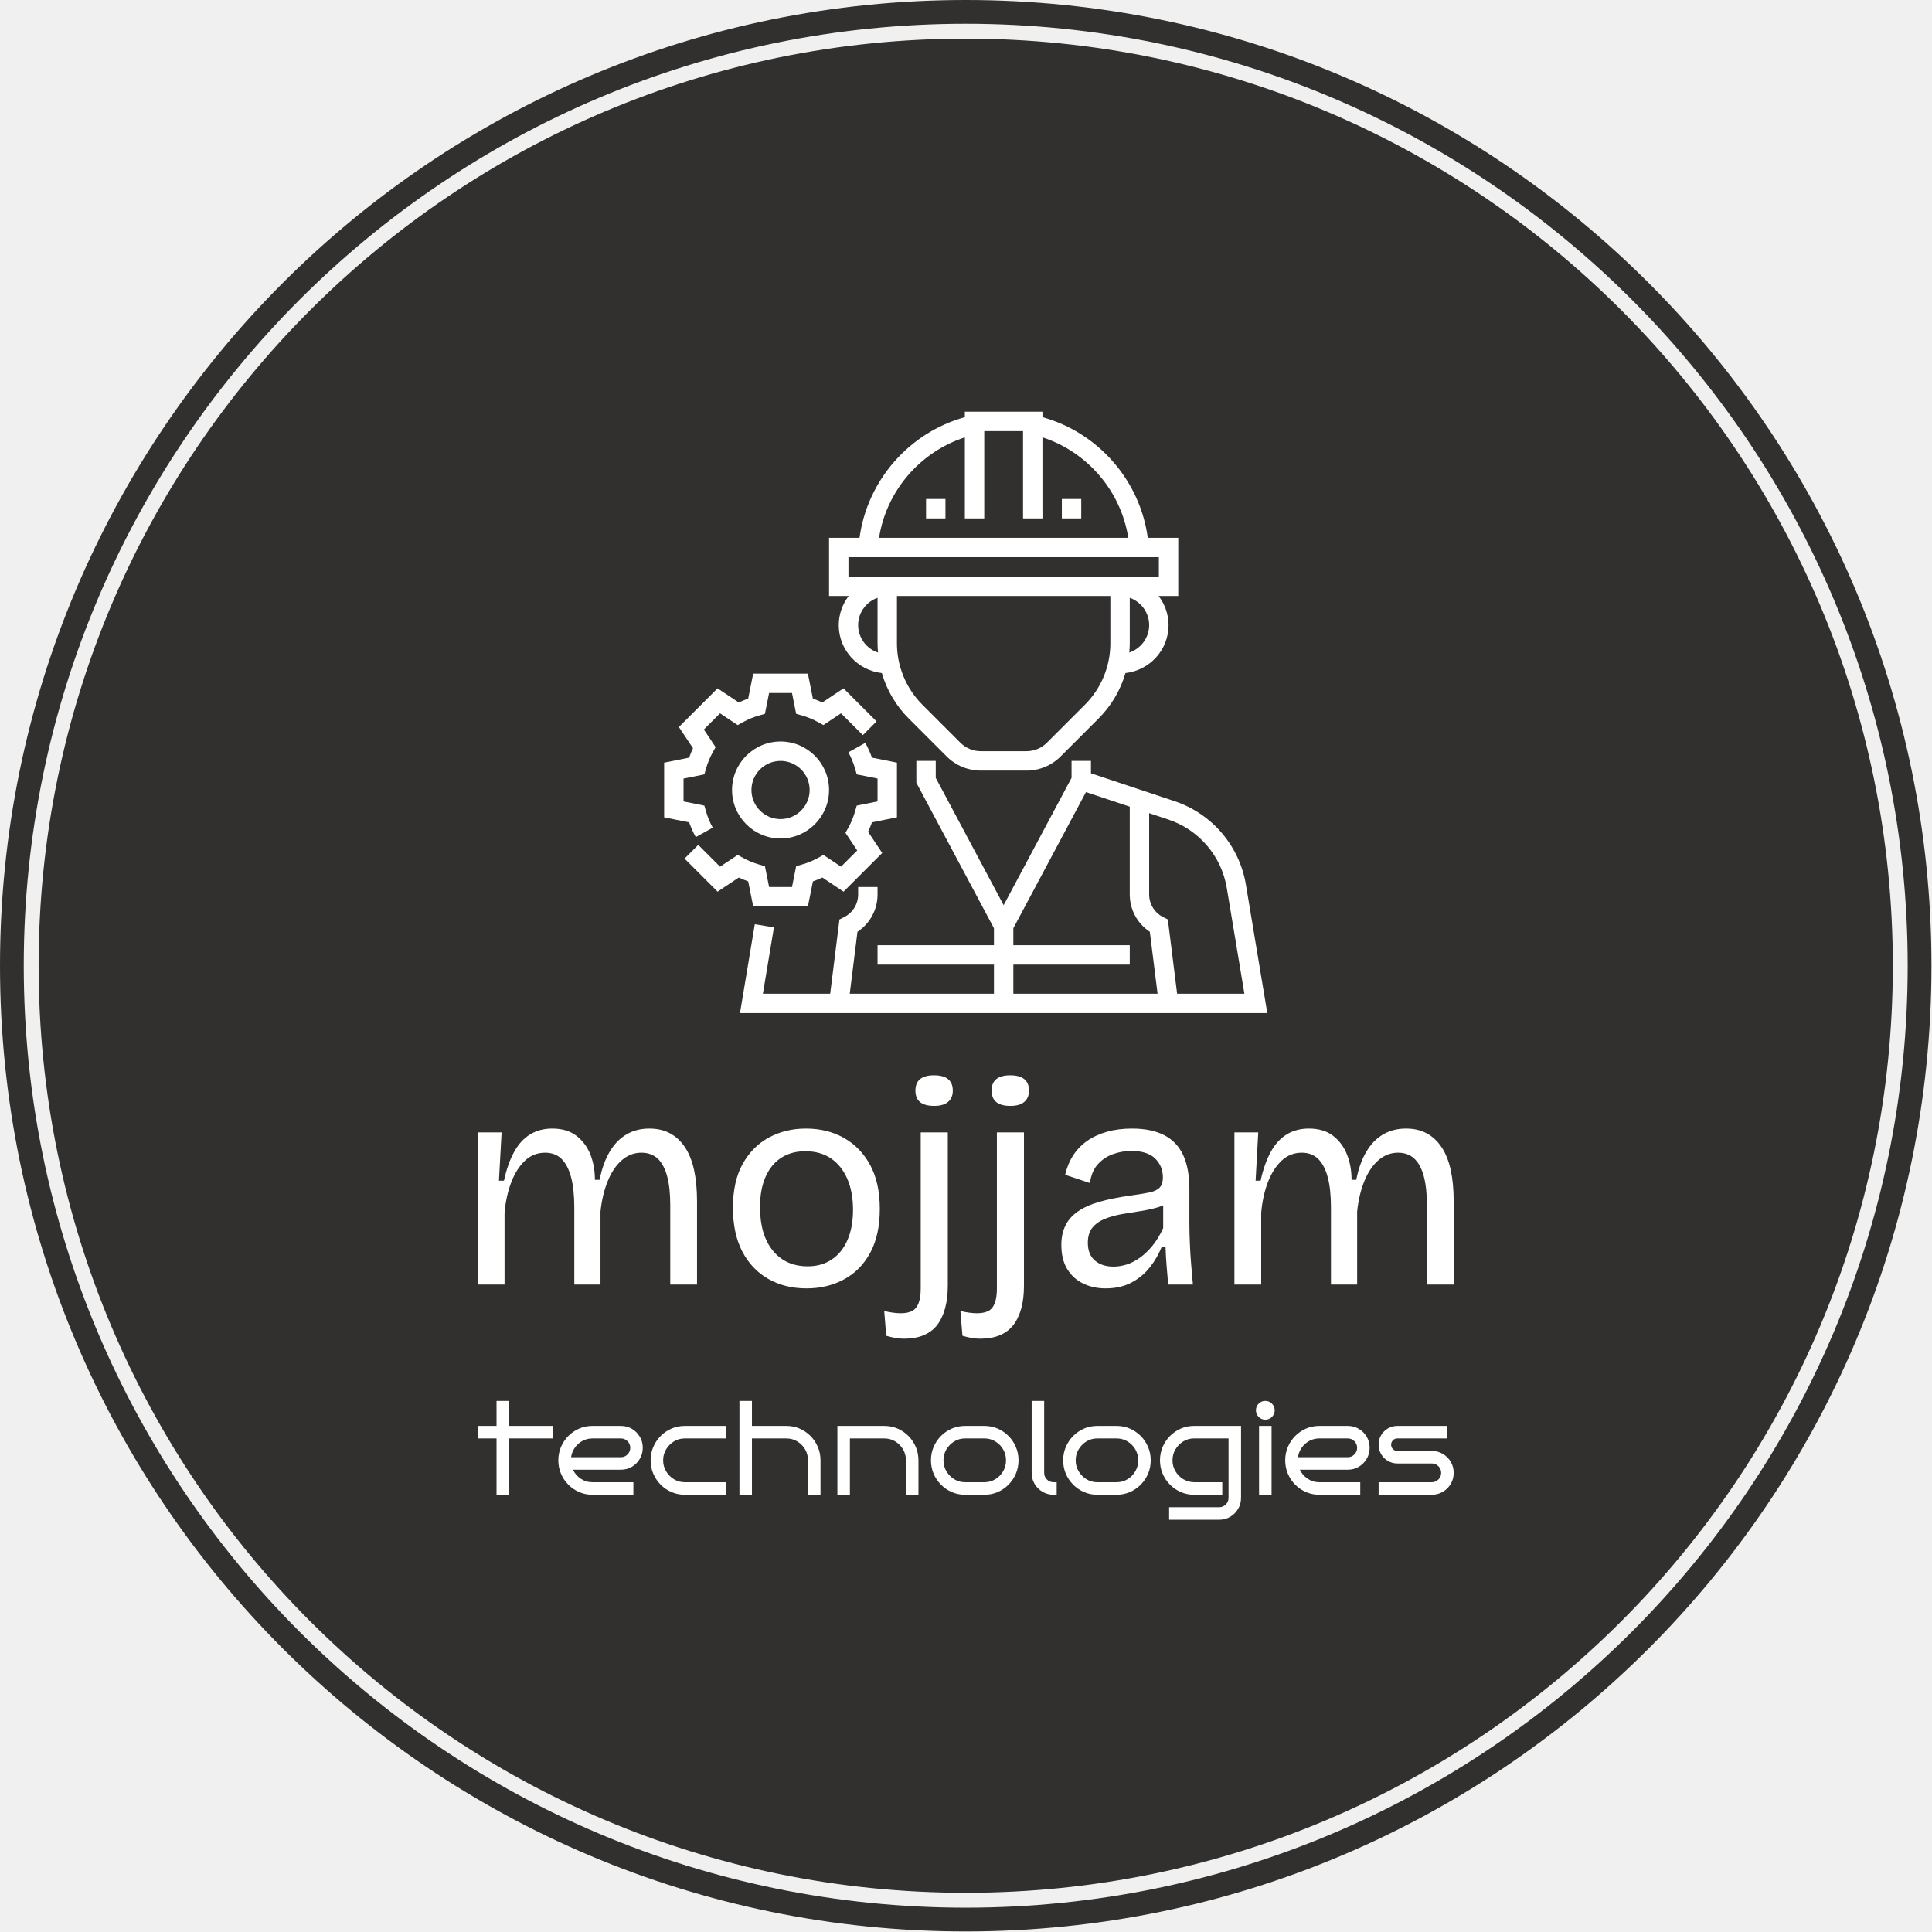
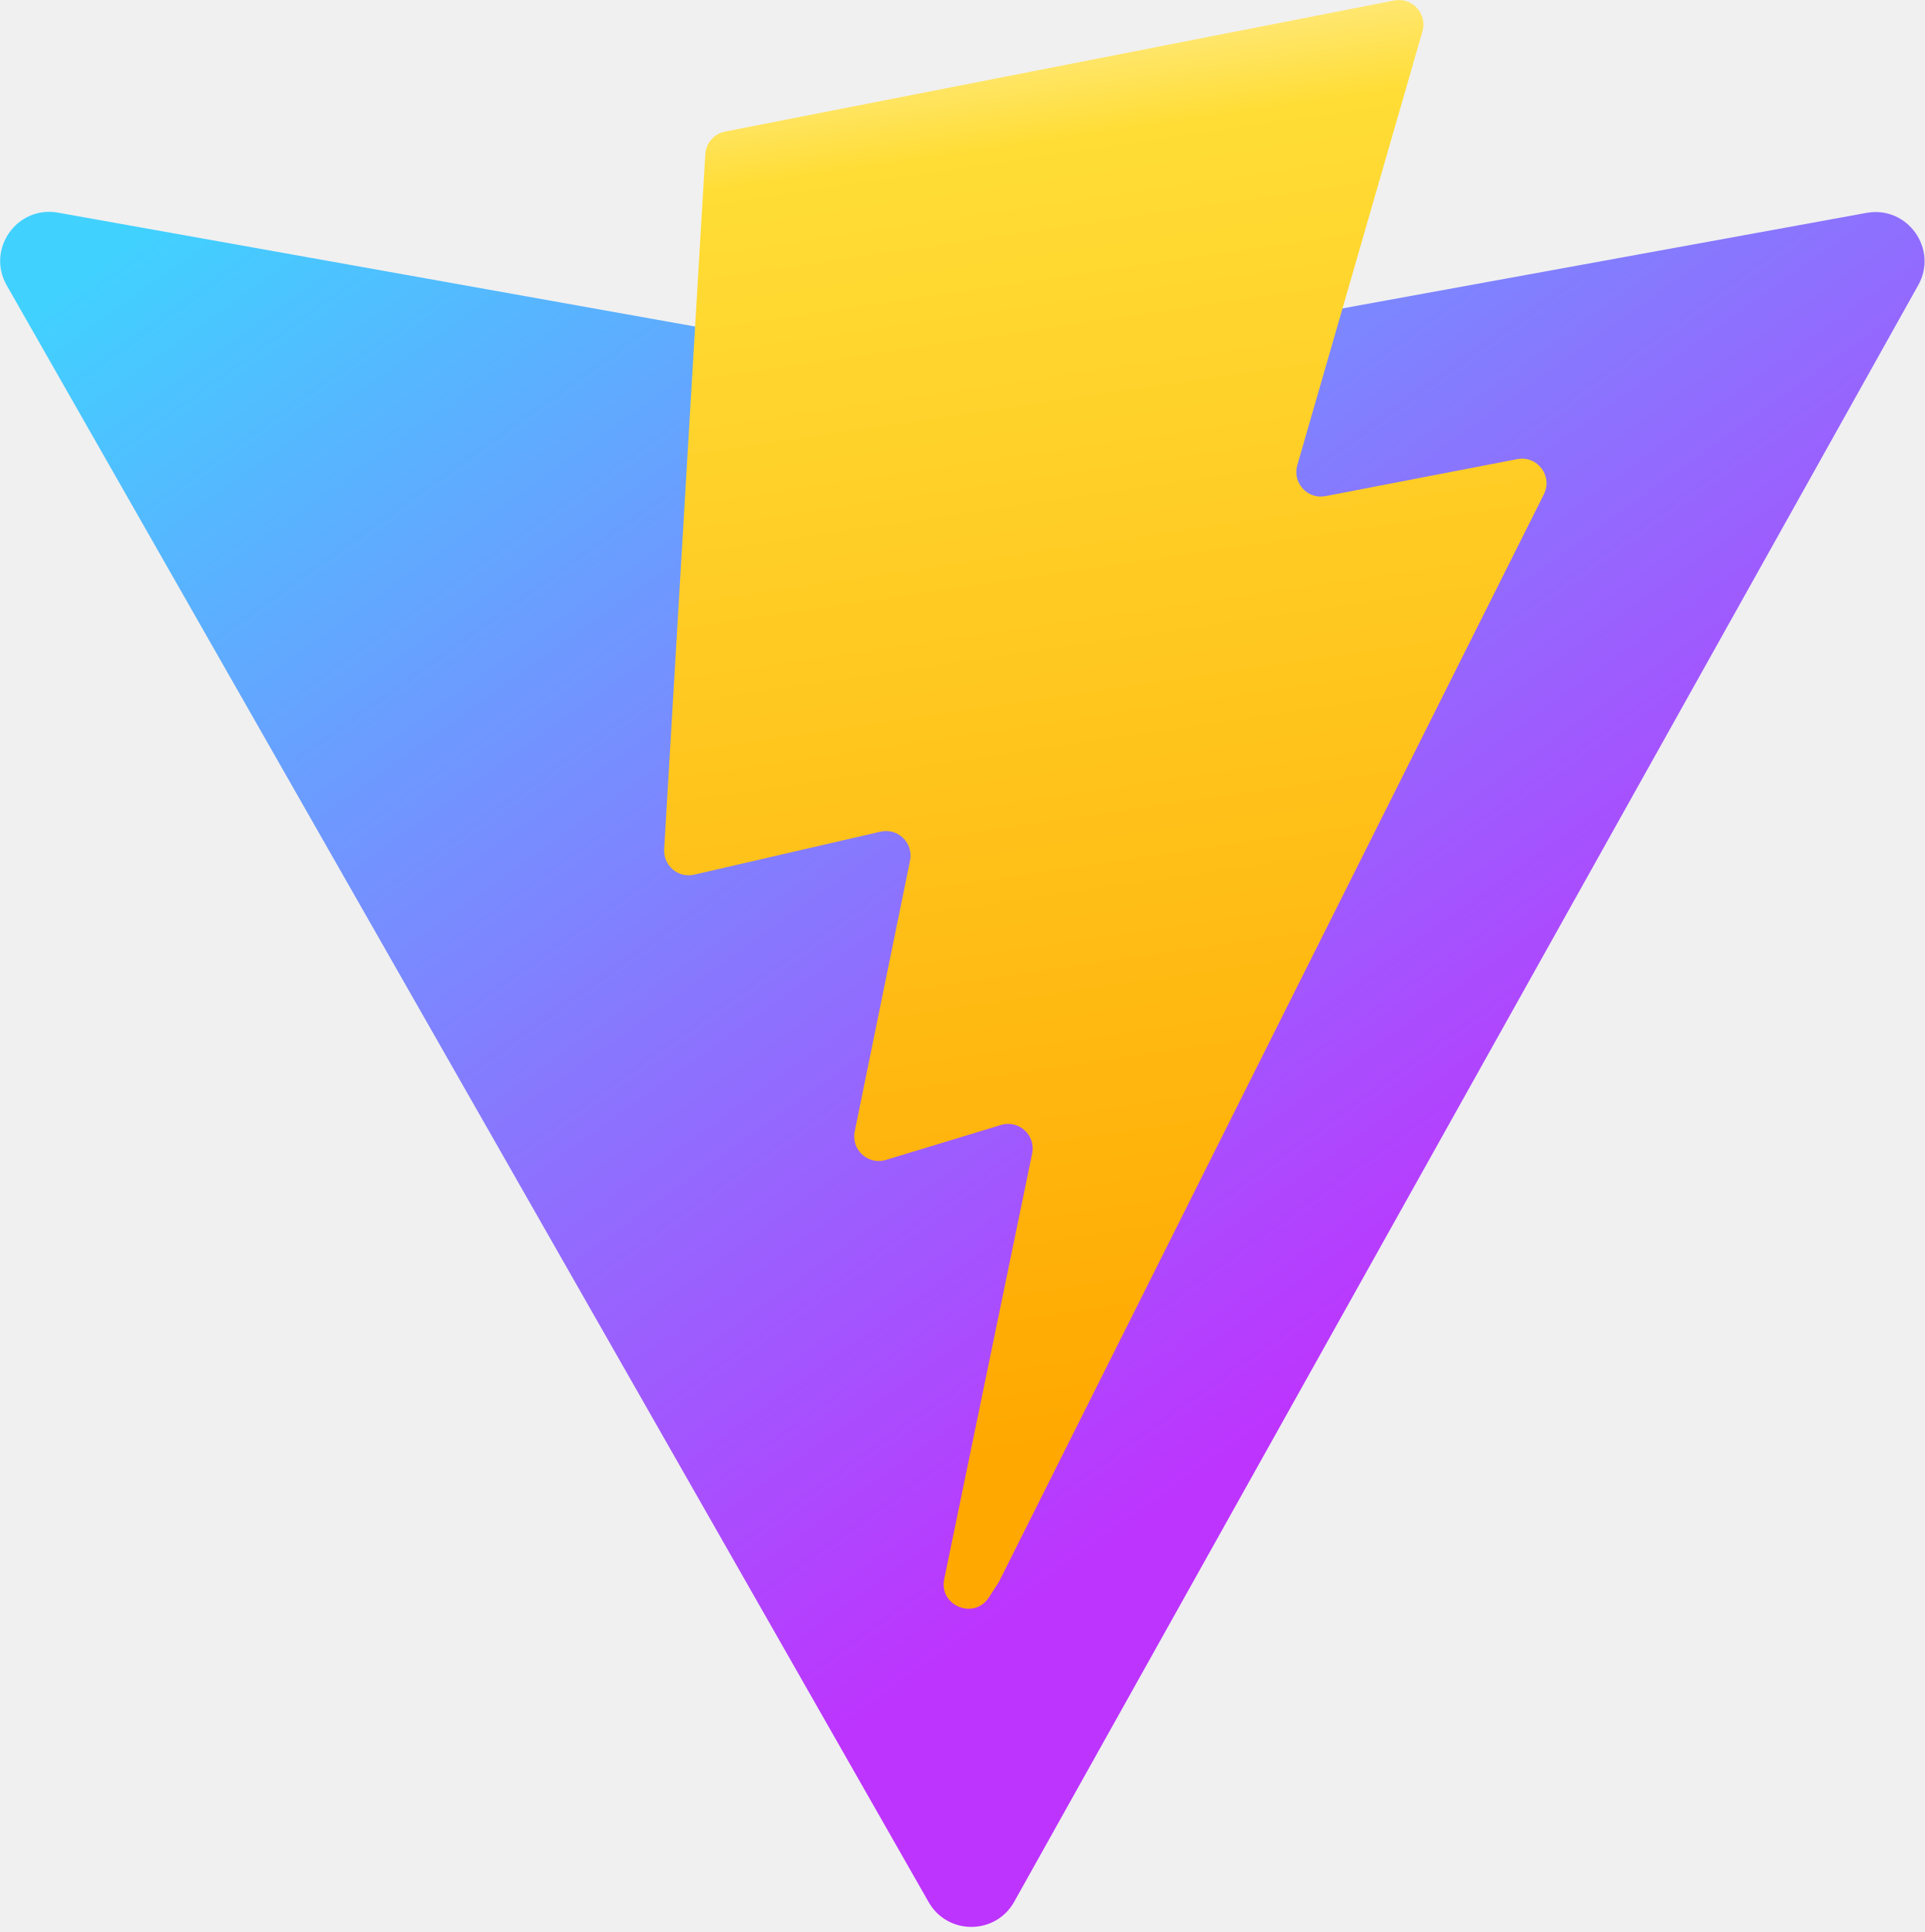
- <svg xmlns="http://www.w3.org/2000/svg" version="1.1" width="1500" height="1500" viewBox="0 0 1500 1500">
-   <g transform="matrix(1,0,0,1,-0.2133234,-0.2133234)">
-     <svg viewBox="0 0 334 334" data-background-color="#ffffff" preserveAspectRatio="xMidYMid meet" height="1500" width="1500">
-       <g id="tight-bounds" transform="matrix(1,0,0,1,0.0475,0.0475)">
-         <svg viewBox="0 0 333.905 333.905" height="333.905" width="333.905">
-           <g>
-             <svg />
-           </g>
-           <g>
-             <svg viewBox="0 0 333.905 333.905" height="333.905" width="333.905">
-               <g>
-                 <path d="M0 166.952c0-92.205 74.747-166.952 166.952-166.952 92.205 0 166.952 74.747 166.953 166.952 0 92.205-74.747 166.952-166.953 166.953-92.205 0-166.952-74.747-166.952-166.953zM166.952 329.798c89.937 0 162.845-72.908 162.846-162.846 0-89.937-72.908-162.845-162.846-162.845-89.937 0-162.845 72.908-162.845 162.845 0 89.937 72.908 162.845 162.845 162.846z" data-fill-palette-color="tertiary" fill="#31302e" stroke="transparent" />
-                 <ellipse rx="160.274" ry="160.274" cx="166.952" cy="166.952" fill="#31302e" stroke="transparent" stroke-width="0" fill-opacity="1" data-fill-palette-color="tertiary" />
-               </g>
-               <g transform="matrix(1,0,0,1,82.58861,71.17305)">
-                 <svg viewBox="0 0 168.727 191.558" height="191.558" width="168.727">
-                   <g>
-                     <svg viewBox="0 0 168.727 191.558" height="191.558" width="168.727">
-                       <g>
-                         <svg viewBox="0 0 213.158 242.002" height="191.558" width="168.727">
-                           <g transform="matrix(1,0,0,1,0,144.9326)">
-                             <svg viewBox="0 0 213.158 97.069" height="97.069" width="213.158">
-                               <g id="textblocktransform">
-                                 <svg viewBox="0 0 213.158 97.069" height="97.069" width="213.158" id="textblock">
-                                   <g>
-                                     <svg viewBox="0 0 213.158 57.532" height="57.532" width="213.158">
-                                       <g transform="matrix(1,0,0,1,0,0)">
-                                         <svg width="213.158" viewBox="3.95 -35.55 165.79 44.75" height="57.532" data-palette-color="#ffffff">
-                                           <path d="M8.5 0L3.95 0 3.95-16 3.95-25.85 8-25.85 7.55-17.65 8.4-17.65Q9.05-20.6 10.15-22.58 11.25-24.55 12.88-25.53 14.5-26.5 16.6-26.5L16.6-26.5Q19.1-26.5 20.7-25.28 22.3-24.05 23.08-22.1 23.85-20.15 23.85-17.8L23.85-17.8 24.65-17.8Q25.2-20.6 26.35-22.55 27.5-24.5 29.2-25.5 30.9-26.5 33.1-26.5L33.1-26.5Q35.1-26.5 36.6-25.7 38.1-24.9 39.15-23.33 40.2-21.75 40.7-19.45 41.2-17.15 41.2-14.15L41.2-14.15 41.2 0 36.65 0 36.65-13.55Q36.65-16.5 36.1-18.48 35.55-20.45 34.48-21.43 33.4-22.4 31.75-22.4L31.75-22.4Q29.9-22.4 28.43-21.13 26.95-19.85 26.03-17.57 25.1-15.3 24.8-12.4L24.8-12.4 24.8 0 20.35 0 20.35-13.1Q20.35-16.2 19.8-18.25 19.25-20.3 18.18-21.35 17.1-22.4 15.4-22.4L15.4-22.4Q13.4-22.4 11.95-21.03 10.5-19.65 9.63-17.35 8.75-15.05 8.5-12.2L8.5-12.2 8.5 0ZM59.8 0.65L59.8 0.65Q56.1 0.65 53.27-0.98 50.45-2.6 48.87-5.65 47.3-8.7 47.3-13.05L47.3-13.05Q47.3-17.55 48.97-20.53 50.65-23.5 53.45-25 56.25-26.5 59.7-26.5L59.7-26.5Q63.3-26.5 66.12-24.93 68.95-23.35 70.6-20.33 72.25-17.3 72.25-12.85L72.25-12.85Q72.25-8.4 70.62-5.4 69-2.4 66.17-0.88 63.35 0.65 59.8 0.65ZM60-3.1L60-3.1Q62.4-3.1 64.12-4.28 65.85-5.45 66.77-7.6 67.7-9.75 67.7-12.7L67.7-12.7Q67.7-15.75 66.72-17.98 65.75-20.2 63.95-21.43 62.15-22.65 59.6-22.65L59.6-22.65Q57.25-22.65 55.52-21.55 53.8-20.45 52.85-18.32 51.9-16.2 51.9-13.15L51.9-13.15Q51.9-8.45 54.07-5.78 56.25-3.1 60-3.1ZM76.34 9.2L76.34 9.2Q75.7 9.2 74.95 9.08 74.2 8.95 73.34 8.7L73.34 8.7 73 4.5Q76.25 5.25 77.72 4.5 79.2 3.75 79.2 0.7L79.2 0.7 79.2-25.85 83.8-25.85 83.8 0.2Q83.8 2.4 83.32 4.1 82.84 5.8 81.95 6.93 81.05 8.05 79.64 8.63 78.25 9.2 76.34 9.2ZM81.5-30.35L81.5-30.35Q79.89-30.35 79.09-31 78.3-31.65 78.3-32.95L78.3-32.95Q78.3-34.25 79.09-34.9 79.89-35.55 81.45-35.55L81.45-35.55Q83.05-35.55 83.84-34.9 84.65-34.25 84.65-32.95L84.65-32.95Q84.65-31.7 83.84-31.03 83.05-30.35 81.5-30.35ZM89.29 9.2L89.29 9.2Q88.64 9.2 87.89 9.08 87.14 8.95 86.29 8.7L86.29 8.7 85.94 4.5Q89.19 5.25 90.67 4.5 92.14 3.75 92.14 0.7L92.14 0.7 92.14-25.85 96.74-25.85 96.74 0.2Q96.74 2.4 96.27 4.1 95.79 5.8 94.89 6.93 93.99 8.05 92.59 8.63 91.19 9.2 89.29 9.2ZM94.44-30.35L94.44-30.35Q92.84-30.35 92.04-31 91.24-31.65 91.24-32.95L91.24-32.95Q91.24-34.25 92.04-34.9 92.84-35.55 94.39-35.55L94.39-35.55Q95.99-35.55 96.79-34.9 97.59-34.25 97.59-32.95L97.59-32.95Q97.59-31.7 96.79-31.03 95.99-30.35 94.44-30.35ZM110.59 0.65L110.59 0.65Q108.49 0.65 106.79-0.18 105.09-1 104.09-2.63 103.09-4.25 103.09-6.75L103.09-6.75Q103.09-8.6 103.77-10 104.44-11.4 105.87-12.4 107.29-13.4 109.54-14.05 111.79-14.7 115.04-15.15L115.04-15.15Q116.89-15.4 118.07-15.65 119.24-15.9 119.79-16.48 120.34-17.05 120.34-18.2L120.34-18.2Q120.34-20.1 119.04-21.4 117.74-22.7 114.94-22.7L114.94-22.7Q113.49-22.7 111.99-22.2 110.49-21.7 109.37-20.53 108.24-19.35 107.94-17.25L107.94-17.25 103.74-18.65Q104.14-20.45 105.07-21.9 105.99-23.35 107.44-24.38 108.89-25.4 110.82-25.95 112.74-26.5 115.09-26.5L115.09-26.5Q118.34-26.5 120.52-25.4 122.69-24.3 123.77-22.03 124.84-19.75 124.84-16.2L124.84-16.2 124.84-10.45Q124.84-8.9 124.92-7.08 124.99-5.25 125.14-3.43 125.29-1.6 125.44 0L125.44 0 121.24 0Q121.09-1.6 120.97-3.2 120.84-4.8 120.79-6.4L120.79-6.4 120.14-6.4Q119.39-4.55 118.14-2.95 116.89-1.35 115.02-0.35 113.14 0.65 110.59 0.65ZM111.94-3.05L111.94-3.05Q113.04-3.05 114.17-3.4 115.29-3.75 116.42-4.55 117.54-5.35 118.57-6.6 119.59-7.85 120.39-9.6L120.39-9.6 120.39-14.6 121.69-14.35Q120.89-13.55 119.57-13.15 118.24-12.75 116.64-12.5 115.04-12.25 113.44-11.98 111.84-11.7 110.52-11.18 109.19-10.65 108.39-9.7 107.59-8.75 107.59-7.1L107.59-7.1Q107.59-5.1 108.79-4.08 109.99-3.05 111.94-3.05ZM137.04 0L132.49 0 132.49-16 132.49-25.85 136.54-25.85 136.09-17.65 136.94-17.65Q137.59-20.6 138.69-22.58 139.79-24.55 141.41-25.53 143.04-26.5 145.14-26.5L145.14-26.5Q147.64-26.5 149.24-25.28 150.84-24.05 151.61-22.1 152.39-20.15 152.39-17.8L152.39-17.8 153.19-17.8Q153.74-20.6 154.89-22.55 156.04-24.5 157.74-25.5 159.44-26.5 161.64-26.5L161.64-26.5Q163.64-26.5 165.14-25.7 166.64-24.9 167.69-23.33 168.74-21.75 169.24-19.45 169.74-17.15 169.74-14.15L169.74-14.15 169.74 0 165.19 0 165.19-13.55Q165.19-16.5 164.64-18.48 164.09-20.45 163.01-21.43 161.94-22.4 160.29-22.4L160.29-22.4Q158.44-22.4 156.96-21.13 155.49-19.85 154.56-17.57 153.64-15.3 153.34-12.4L153.34-12.4 153.34 0 148.89 0 148.89-13.1Q148.89-16.2 148.34-18.25 147.79-20.3 146.71-21.35 145.64-22.4 143.94-22.4L143.94-22.4Q141.94-22.4 140.49-21.03 139.04-19.65 138.16-17.35 137.29-15.05 137.04-12.2L137.04-12.2 137.04 0Z" opacity="1" transform="matrix(1,0,0,1,0,0)" fill="#ffffff" class="wordmark-text-0" data-fill-palette-color="quaternary" id="text-0" />
-                                         </svg>
-                                       </g>
-                                     </svg>
-                                   </g>
-                                   <g transform="matrix(1,0,0,1,0,71.11418)">
-                                     <svg viewBox="0 0 213.158 25.955" height="25.955" width="213.158">
-                                       <g transform="matrix(1,0,0,1,0,0)">
-                                         <svg width="213.158" viewBox="0.75 -37.5 390.07 47.5" height="25.955" data-palette-color="#ffffff">
-                                           <path d="M13.25-22.5L13.25 0 8.25 0 8.25-22.5 0.75-22.5 0.75-27.5 8.25-27.5 8.25-37.5 13.25-37.5 13.25-27.5 30.75-27.5 30.75-22.5 13.25-22.5ZM66.7-18.75L66.7-18.75Q66.7-16.35 65.52-14.35 64.35-12.35 62.37-11.18 60.4-10 57.95-10L57.95-10 38.8-10Q39.85-7.8 41.92-6.4 44-5 46.6-5L46.6-5 62.95-5 62.95 0 46.6 0Q43.75 0 41.27-1.07 38.8-2.15 36.92-4.05 35.05-5.95 34-8.43 32.95-10.9 32.95-13.75L32.95-13.75Q32.95-16.6 34-19.07 35.05-21.55 36.92-23.45 38.8-25.35 41.27-26.43 43.75-27.5 46.6-27.5L46.6-27.5 57.95-27.5Q60.4-27.5 62.37-26.33 64.35-25.15 65.52-23.18 66.7-21.2 66.7-18.75ZM38.05-15L57.95-15Q59.5-15 60.6-16.1 61.7-17.2 61.7-18.75L61.7-18.75Q61.7-20.3 60.6-21.4 59.5-22.5 57.95-22.5L57.95-22.5 46.6-22.5Q44.4-22.5 42.57-21.5 40.75-20.5 39.55-18.8 38.35-17.1 38.05-15L38.05-15ZM99.84-5L99.84 0 83.5 0Q80.65 0 78.17-1.07 75.7-2.15 73.82-4.05 71.95-5.95 70.9-8.43 69.84-10.9 69.84-13.75L69.84-13.75Q69.84-16.6 70.9-19.07 71.95-21.55 73.82-23.45 75.7-25.35 78.17-26.43 80.65-27.5 83.5-27.5L83.5-27.5 99.84-27.5 99.84-22.5 83.5-22.5Q81.09-22.5 79.15-21.3 77.2-20.1 76.02-18.13 74.84-16.15 74.84-13.75L74.84-13.75Q74.84-11.35 76.02-9.38 77.2-7.4 79.15-6.2 81.09-5 83.5-5L83.5-5 99.84-5ZM137.74-13.75L137.74 0 132.74 0 132.74-13.75Q132.74-16.15 131.59-18.13 130.44-20.1 128.47-21.3 126.49-22.5 124.09-22.5L124.09-22.5 110.34-22.5 110.34 0 105.34 0 105.34-37.5 110.34-37.5 110.34-27.5 124.09-27.5Q126.94-27.5 129.42-26.43 131.89-25.35 133.77-23.45 135.64-21.55 136.69-19.07 137.74-16.6 137.74-13.75L137.74-13.75ZM149.49-22.5L149.49 0 144.49 0 144.49-27.5 163.24-27.5Q166.09-27.5 168.57-26.43 171.04-25.35 172.92-23.45 174.79-21.55 175.84-19.07 176.89-16.6 176.89-13.75L176.89-13.75 176.89 0 171.89 0 171.89-13.75Q171.89-16.15 170.74-18.13 169.59-20.1 167.62-21.3 165.64-22.5 163.24-22.5L163.24-22.5 149.49-22.5ZM216.89-13.75L216.89-13.75Q216.89-10.9 215.84-8.43 214.79-5.95 212.91-4.05 211.04-2.15 208.56-1.07 206.09 0 203.24 0L203.24 0 195.54 0Q192.69 0 190.21-1.07 187.74-2.15 185.86-4.05 183.99-5.95 182.94-8.43 181.89-10.9 181.89-13.75L181.89-13.75Q181.89-16.6 182.94-19.07 183.99-21.55 185.86-23.45 187.74-25.35 190.21-26.43 192.69-27.5 195.54-27.5L195.54-27.5 203.24-27.5Q206.09-27.5 208.56-26.43 211.04-25.35 212.91-23.45 214.79-21.55 215.84-19.07 216.89-16.6 216.89-13.75ZM211.89-13.75L211.89-13.75Q211.89-16.15 210.74-18.13 209.59-20.1 207.61-21.3 205.64-22.5 203.24-22.5L203.24-22.5 195.54-22.5Q193.14-22.5 191.19-21.3 189.24-20.1 188.06-18.13 186.89-16.15 186.89-13.75L186.89-13.75Q186.89-11.35 188.06-9.38 189.24-7.4 191.19-6.2 193.14-5 195.54-5L195.54-5 203.24-5Q205.64-5 207.61-6.2 209.59-7.4 210.74-9.38 211.89-11.35 211.89-13.75ZM232.14-5L232.14 0 230.89 0Q228.49 0 226.49-1.18 224.49-2.35 223.31-4.33 222.14-6.3 222.14-8.75L222.14-8.75 222.14-37.5 227.14-37.5 227.14-8.75Q227.14-7.2 228.24-6.1 229.34-5 230.89-5L230.89-5 232.14-5ZM269.73-13.75L269.73-13.75Q269.73-10.9 268.68-8.43 267.63-5.95 265.76-4.05 263.88-2.15 261.41-1.07 258.93 0 256.08 0L256.08 0 248.38 0Q245.53 0 243.06-1.07 240.58-2.15 238.71-4.05 236.83-5.95 235.78-8.43 234.73-10.9 234.73-13.75L234.73-13.75Q234.73-16.6 235.78-19.07 236.83-21.55 238.71-23.45 240.58-25.35 243.06-26.43 245.53-27.5 248.38-27.5L248.38-27.5 256.08-27.5Q258.93-27.5 261.41-26.43 263.88-25.35 265.76-23.45 267.63-21.55 268.68-19.07 269.73-16.6 269.73-13.75ZM264.73-13.75L264.73-13.75Q264.73-16.15 263.58-18.13 262.43-20.1 260.46-21.3 258.48-22.5 256.08-22.5L256.08-22.5 248.38-22.5Q245.98-22.5 244.03-21.3 242.08-20.1 240.91-18.13 239.73-16.15 239.73-13.75L239.73-13.75Q239.73-11.35 240.91-9.38 242.08-7.4 244.03-6.2 245.98-5 248.38-5L248.38-5 256.08-5Q258.48-5 260.46-6.2 262.43-7.4 263.58-9.38 264.73-11.35 264.73-13.75ZM305.83-27.5L305.83 1.25Q305.83 3.65 304.66 5.65 303.48 7.65 301.48 8.83 299.48 10 297.08 10L297.08 10 277.08 10 277.08 5 297.08 5Q298.63 5 299.73 3.9 300.83 2.8 300.83 1.25L300.83 1.25 300.83-22.5 287.08-22.5Q284.68-22.5 282.73-21.3 280.78-20.1 279.61-18.13 278.43-16.15 278.43-13.75L278.43-13.75Q278.43-11.35 279.61-9.38 280.78-7.4 282.73-6.23 284.68-5.05 287.08-5L287.08-5 298.33-5 298.33 0 287.08 0Q284.23 0 281.76-1.07 279.28-2.15 277.41-4.05 275.53-5.95 274.48-8.43 273.43-10.9 273.43-13.75L273.43-13.75Q273.43-16.6 274.48-19.07 275.53-21.55 277.41-23.45 279.28-25.35 281.76-26.43 284.23-27.5 287.08-27.5L287.08-27.5 305.83-27.5ZM319.28-33.75L319.28-33.75Q319.28-32.2 318.18-31.1 317.08-30 315.53-30L315.53-30Q313.98-30 312.88-31.1 311.78-32.2 311.78-33.75L311.78-33.75Q311.78-35.3 312.88-36.4 313.98-37.5 315.53-37.5L315.53-37.5Q317.08-37.5 318.18-36.4 319.28-35.3 319.28-33.75ZM318.03-27.5L318.03 0 313.03 0 313.03-27.5 318.03-27.5ZM357.23-18.75L357.23-18.75Q357.23-16.35 356.05-14.35 354.88-12.35 352.9-11.18 350.93-10 348.48-10L348.48-10 329.33-10Q330.38-7.8 332.45-6.4 334.53-5 337.13-5L337.13-5 353.48-5 353.48 0 337.13 0Q334.28 0 331.8-1.07 329.33-2.15 327.45-4.05 325.58-5.95 324.53-8.43 323.48-10.9 323.48-13.75L323.48-13.75Q323.48-16.6 324.53-19.07 325.58-21.55 327.45-23.45 329.33-25.35 331.8-26.43 334.28-27.5 337.13-27.5L337.13-27.5 348.48-27.5Q350.93-27.5 352.9-26.33 354.88-25.15 356.05-23.18 357.23-21.2 357.23-18.75ZM328.58-15L348.48-15Q350.03-15 351.13-16.1 352.23-17.2 352.23-18.75L352.23-18.75Q352.23-20.3 351.13-21.4 350.03-22.5 348.48-22.5L348.48-22.5 337.13-22.5Q334.93-22.5 333.1-21.5 331.28-20.5 330.08-18.8 328.88-17.1 328.58-15L328.58-15ZM390.82-8.75L390.82-8.75Q390.82-6.3 389.65-4.33 388.47-2.35 386.5-1.18 384.52 0 382.07 0L382.07 0 360.82 0 360.82-5 382.07-5Q383.62-5 384.72-6.1 385.82-7.2 385.82-8.75L385.82-8.75Q385.82-10.3 384.72-11.4 383.62-12.5 382.07-12.5L382.07-12.5 368.32-12.5Q366.27-12.5 364.55-13.5 362.82-14.5 361.82-16.23 360.82-17.95 360.82-20L360.82-20Q360.82-22.1 361.82-23.8 362.82-25.5 364.55-26.5 366.27-27.5 368.32-27.5L368.32-27.5 388.32-27.5 388.32-22.5 368.32-22.5Q367.27-22.5 366.55-21.78 365.82-21.05 365.82-20L365.82-20Q365.82-18.95 366.55-18.23 367.27-17.5 368.32-17.5L368.32-17.5 382.07-17.5Q384.52-17.5 386.5-16.32 388.47-15.15 389.65-13.18 390.82-11.2 390.82-8.75Z" opacity="1" transform="matrix(1,0,0,1,0,0)" fill="#ffffff" class="slogan-text-1" data-fill-palette-color="quaternary" id="text-1" />
-                                         </svg>
-                                       </g>
-                                     </svg>
-                                   </g>
-                                 </svg>
-                               </g>
-                             </svg>
-                           </g>
-                           <g transform="matrix(1,0,0,1,40.71326,0)">
-                             <svg viewBox="0 0 131.732 131.351" height="131.351" width="131.732">
-                               <g>
-                                 <svg version="1.1" x="0" y="0" viewBox="1 1 62.18 62" style="enable-background:new 0 0 64 64;" xml:space="preserve" height="131.351" width="131.732" class="icon-icon-0" data-fill-palette-color="quaternary" id="icon-0">
-                                   <g fill="#ffffff" data-fill-palette-color="quaternary">
-                                     <path d="M60.977 49.774A10.98 10.98 0 0 0 53.605 41.147L45 38.279V37H43V38.749L36 51.875 29 38.75V37H27V39.25L35 54.25V56H23V58H35V61H20.133L20.931 54.615A4.59 4.59 0 0 0 23 50.764V50H21V50.764C21 51.762 20.445 52.66 19.553 53.106L19.074 53.345 18.117 61H11.18L12.319 54.164 10.346 53.836 8.819 63H63.18zM37 58H49V56H37V54.25L44.485 40.216 49 41.72V50.763A4.59 4.59 0 0 0 51.069 54.615L51.867 61H37zM53.883 61L52.926 53.345 52.447 53.106A2.61 2.61 0 0 1 51 50.764V42.387L52.972 43.044A8.99 8.99 0 0 1 59.004 50.103L60.819 61z" fill="#ffffff" data-fill-palette-color="quaternary" />
-                                     <path d="M19 23C19 25.566 20.95 27.662 23.442 27.944A10.9 10.9 0 0 0 26.222 32.636L30.121 36.535A4.97 4.97 0 0 0 33.657 38H38.343A4.97 4.97 0 0 0 41.879 36.535L45.778 32.636A10.94 10.94 0 0 0 48.558 27.944C51.05 27.662 53 25.566 53 23 53 21.87 52.609 20.838 51.974 20H54V14H50.857C50.062 8.097 45.753 3.158 40 1.564V1H32V1.564C26.248 3.158 21.939 8.097 21.143 14H18V20H20.026A4.95 4.95 0 0 0 19 23M21 23C21 21.698 21.839 20.598 23 20.184V24.857C23 25.184 23.019 25.508 23.047 25.83A2.99 2.99 0 0 1 21 23M44.364 31.222L40.465 35.121A2.98 2.98 0 0 1 38.343 36H33.657A2.98 2.98 0 0 1 31.535 35.121L27.636 31.222A8.95 8.95 0 0 1 25 24.858V20H47V24.857A8.95 8.95 0 0 1 44.364 31.222M48.953 25.83A11 11 0 0 0 49 24.857V20.184C50.161 20.598 51 21.698 51 23 51 24.319 50.138 25.43 48.953 25.83M32 3.646V12H34V3H38V12H40V3.646C44.634 5.149 48.094 9.185 48.846 14H23.154C23.907 9.184 27.366 5.149 32 3.646M20 16H52V18H20z" fill="#ffffff" data-fill-palette-color="quaternary" />
-                                     <rect x="42" y="10" width="2" height="2" fill="#ffffff" data-fill-palette-color="quaternary" />
-                                     <rect x="28" y="10" width="2" height="2" fill="#ffffff" data-fill-palette-color="quaternary" />
-                                     <path d="M10.181 52H15.82L16.337 49.422C16.668 49.306 16.992 49.172 17.307 49.023L19.494 50.48 23.481 46.493 22.024 44.306C22.173 43.992 22.307 43.667 22.423 43.336L25 42.819V37.18L22.422 36.663A10 10 0 0 0 21.738 35.142L19.99 36.115A8 8 0 0 1 20.686 37.803L20.854 38.389 23 38.819V41.18L20.854 41.61 20.686 42.196A8 8 0 0 1 19.99 43.884L19.693 44.417 20.905 46.235 19.236 47.904 17.418 46.692 16.885 46.989A8 8 0 0 1 15.197 47.685L14.611 47.852 14.181 50H11.82L11.39 47.854 10.804 47.687A8 8 0 0 1 9.116 46.991L8.583 46.694 6.765 47.906 4.516 45.658 3.102 47.072 6.509 50.48 8.696 49.023C9.01 49.172 9.335 49.306 9.666 49.422z" fill="#ffffff" data-fill-palette-color="quaternary" />
-                                     <path d="M4.262 44.857L6.01 43.884A8 8 0 0 1 5.314 42.196L5.146 41.61 3 41.181V38.82L5.146 38.39 5.314 37.804A8 8 0 0 1 6.01 36.116L6.307 35.583 5.095 33.765 6.764 32.096 8.582 33.308 9.115 33.011A8 8 0 0 1 10.803 32.315L11.389 32.148 11.819 30H14.18L14.61 32.146 15.196 32.313A8 8 0 0 1 16.884 33.009L17.417 33.306 19.235 32.094 21.484 34.342 22.898 32.928 19.491 29.52 17.304 30.977A10 10 0 0 0 16.334 30.578L15.819 28H10.18L9.663 30.578C9.332 30.694 9.008 30.828 8.693 30.977L6.506 29.52 2.519 33.507 3.976 35.694A10 10 0 0 0 3.577 36.664L1 37.181V42.82L3.578 43.337C3.765 43.865 3.993 44.375 4.262 44.857" fill="#ffffff" data-fill-palette-color="quaternary" />
-                                     <path d="M13 35C10.243 35 8 37.243 8 40S10.243 45 13 45 18 42.757 18 40 15.757 35 13 35M13 43C11.346 43 10 41.654 10 40S11.346 37 13 37 16 38.346 16 40 14.654 43 13 43" fill="#ffffff" data-fill-palette-color="quaternary" />
-                                   </g>
-                                 </svg>
-                               </g>
-                             </svg>
-                           </g>
-                           <g />
-                         </svg>
-                       </g>
-                     </svg>
-                   </g>
-                 </svg>
-               </g>
-             </svg>
-           </g>
-           <defs />
-         </svg>
-         <rect width="333.905" height="333.905" fill="none" stroke="none" visibility="hidden" />
-       </g>
-     </svg>
-   </g>
+ <svg xmlns="http://www.w3.org/2000/svg" aria-hidden="true" role="img" class="iconify iconify--logos" width="31.88" height="32" preserveAspectRatio="xMidYMid meet" viewBox="0 0 256 257">
+   <defs>
+     <linearGradient id="IconifyId1813088fe1fbc01fb466" x1="-.828%" x2="57.636%" y1="7.652%" y2="78.411%">
+       <stop offset="0%" stop-color="#41D1FF" />
+       <stop offset="100%" stop-color="#BD34FE" />
+     </linearGradient>
+     <linearGradient id="IconifyId1813088fe1fbc01fb467" x1="43.376%" x2="50.316%" y1="2.242%" y2="89.03%">
+       <stop offset="0%" stop-color="#FFEA83" />
+       <stop offset="8.333%" stop-color="#FFDD35" />
+       <stop offset="100%" stop-color="#FFA800" />
+     </linearGradient>
+   </defs>
+   <path fill="url(#IconifyId1813088fe1fbc01fb466)" d="M255.153 37.938L134.897 252.976c-2.483 4.44-8.862 4.466-11.382.048L.875 37.958c-2.746-4.814 1.371-10.646 6.827-9.67l120.385 21.517a6.537 6.537 0 0 0 2.322-.004l117.867-21.483c5.438-.991 9.574 4.796 6.877 9.62Z" />
+   <path fill="url(#IconifyId1813088fe1fbc01fb467)" d="M185.432.063L96.44 17.501a3.268 3.268 0 0 0-2.634 3.014l-5.474 92.456a3.268 3.268 0 0 0 3.997 3.378l24.777-5.718c2.318-.535 4.413 1.507 3.936 3.838l-7.361 36.047c-.495 2.426 1.782 4.5 4.151 3.78l15.304-4.649c2.372-.72 4.652 1.36 4.15 3.788l-11.698 56.621c-.732 3.542 3.979 5.473 5.943 2.437l1.313-2.028l72.516-144.72c1.215-2.423-.88-5.186-3.54-4.672l-25.505 4.922c-2.396.462-4.435-1.77-3.759-4.114l16.646-57.705c.677-2.35-1.37-4.583-3.769-4.113Z" />
</svg>
